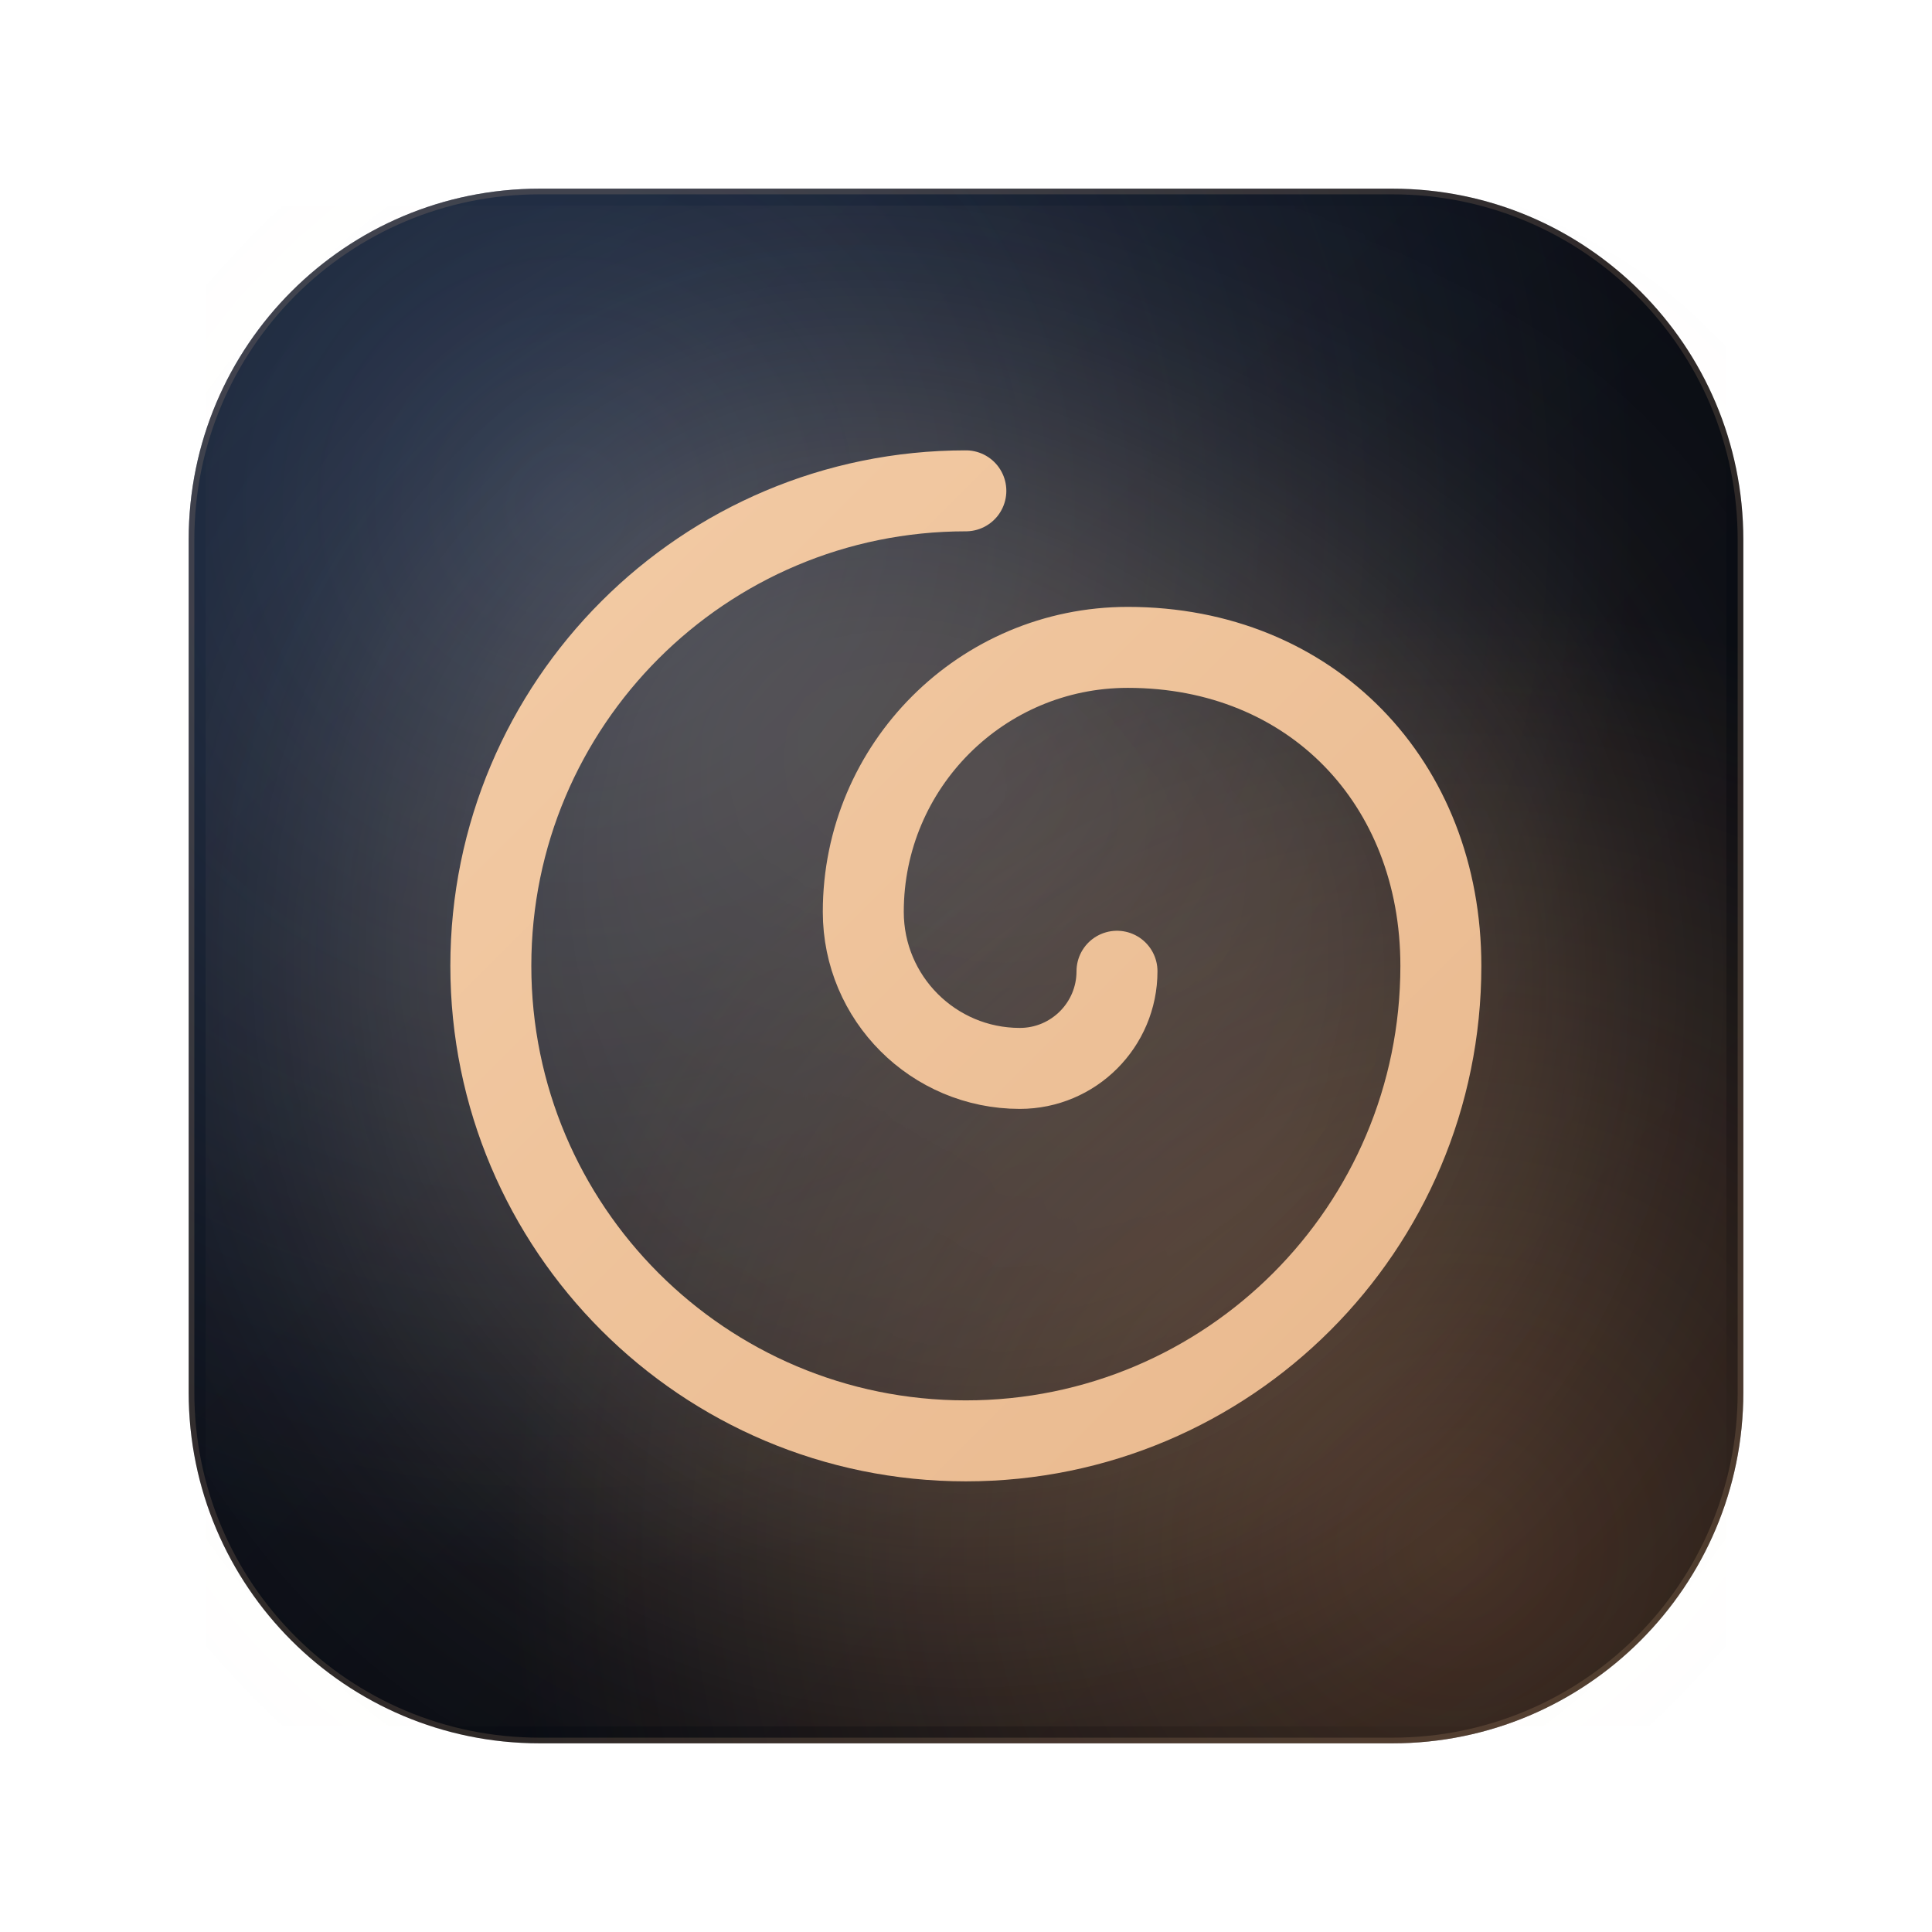
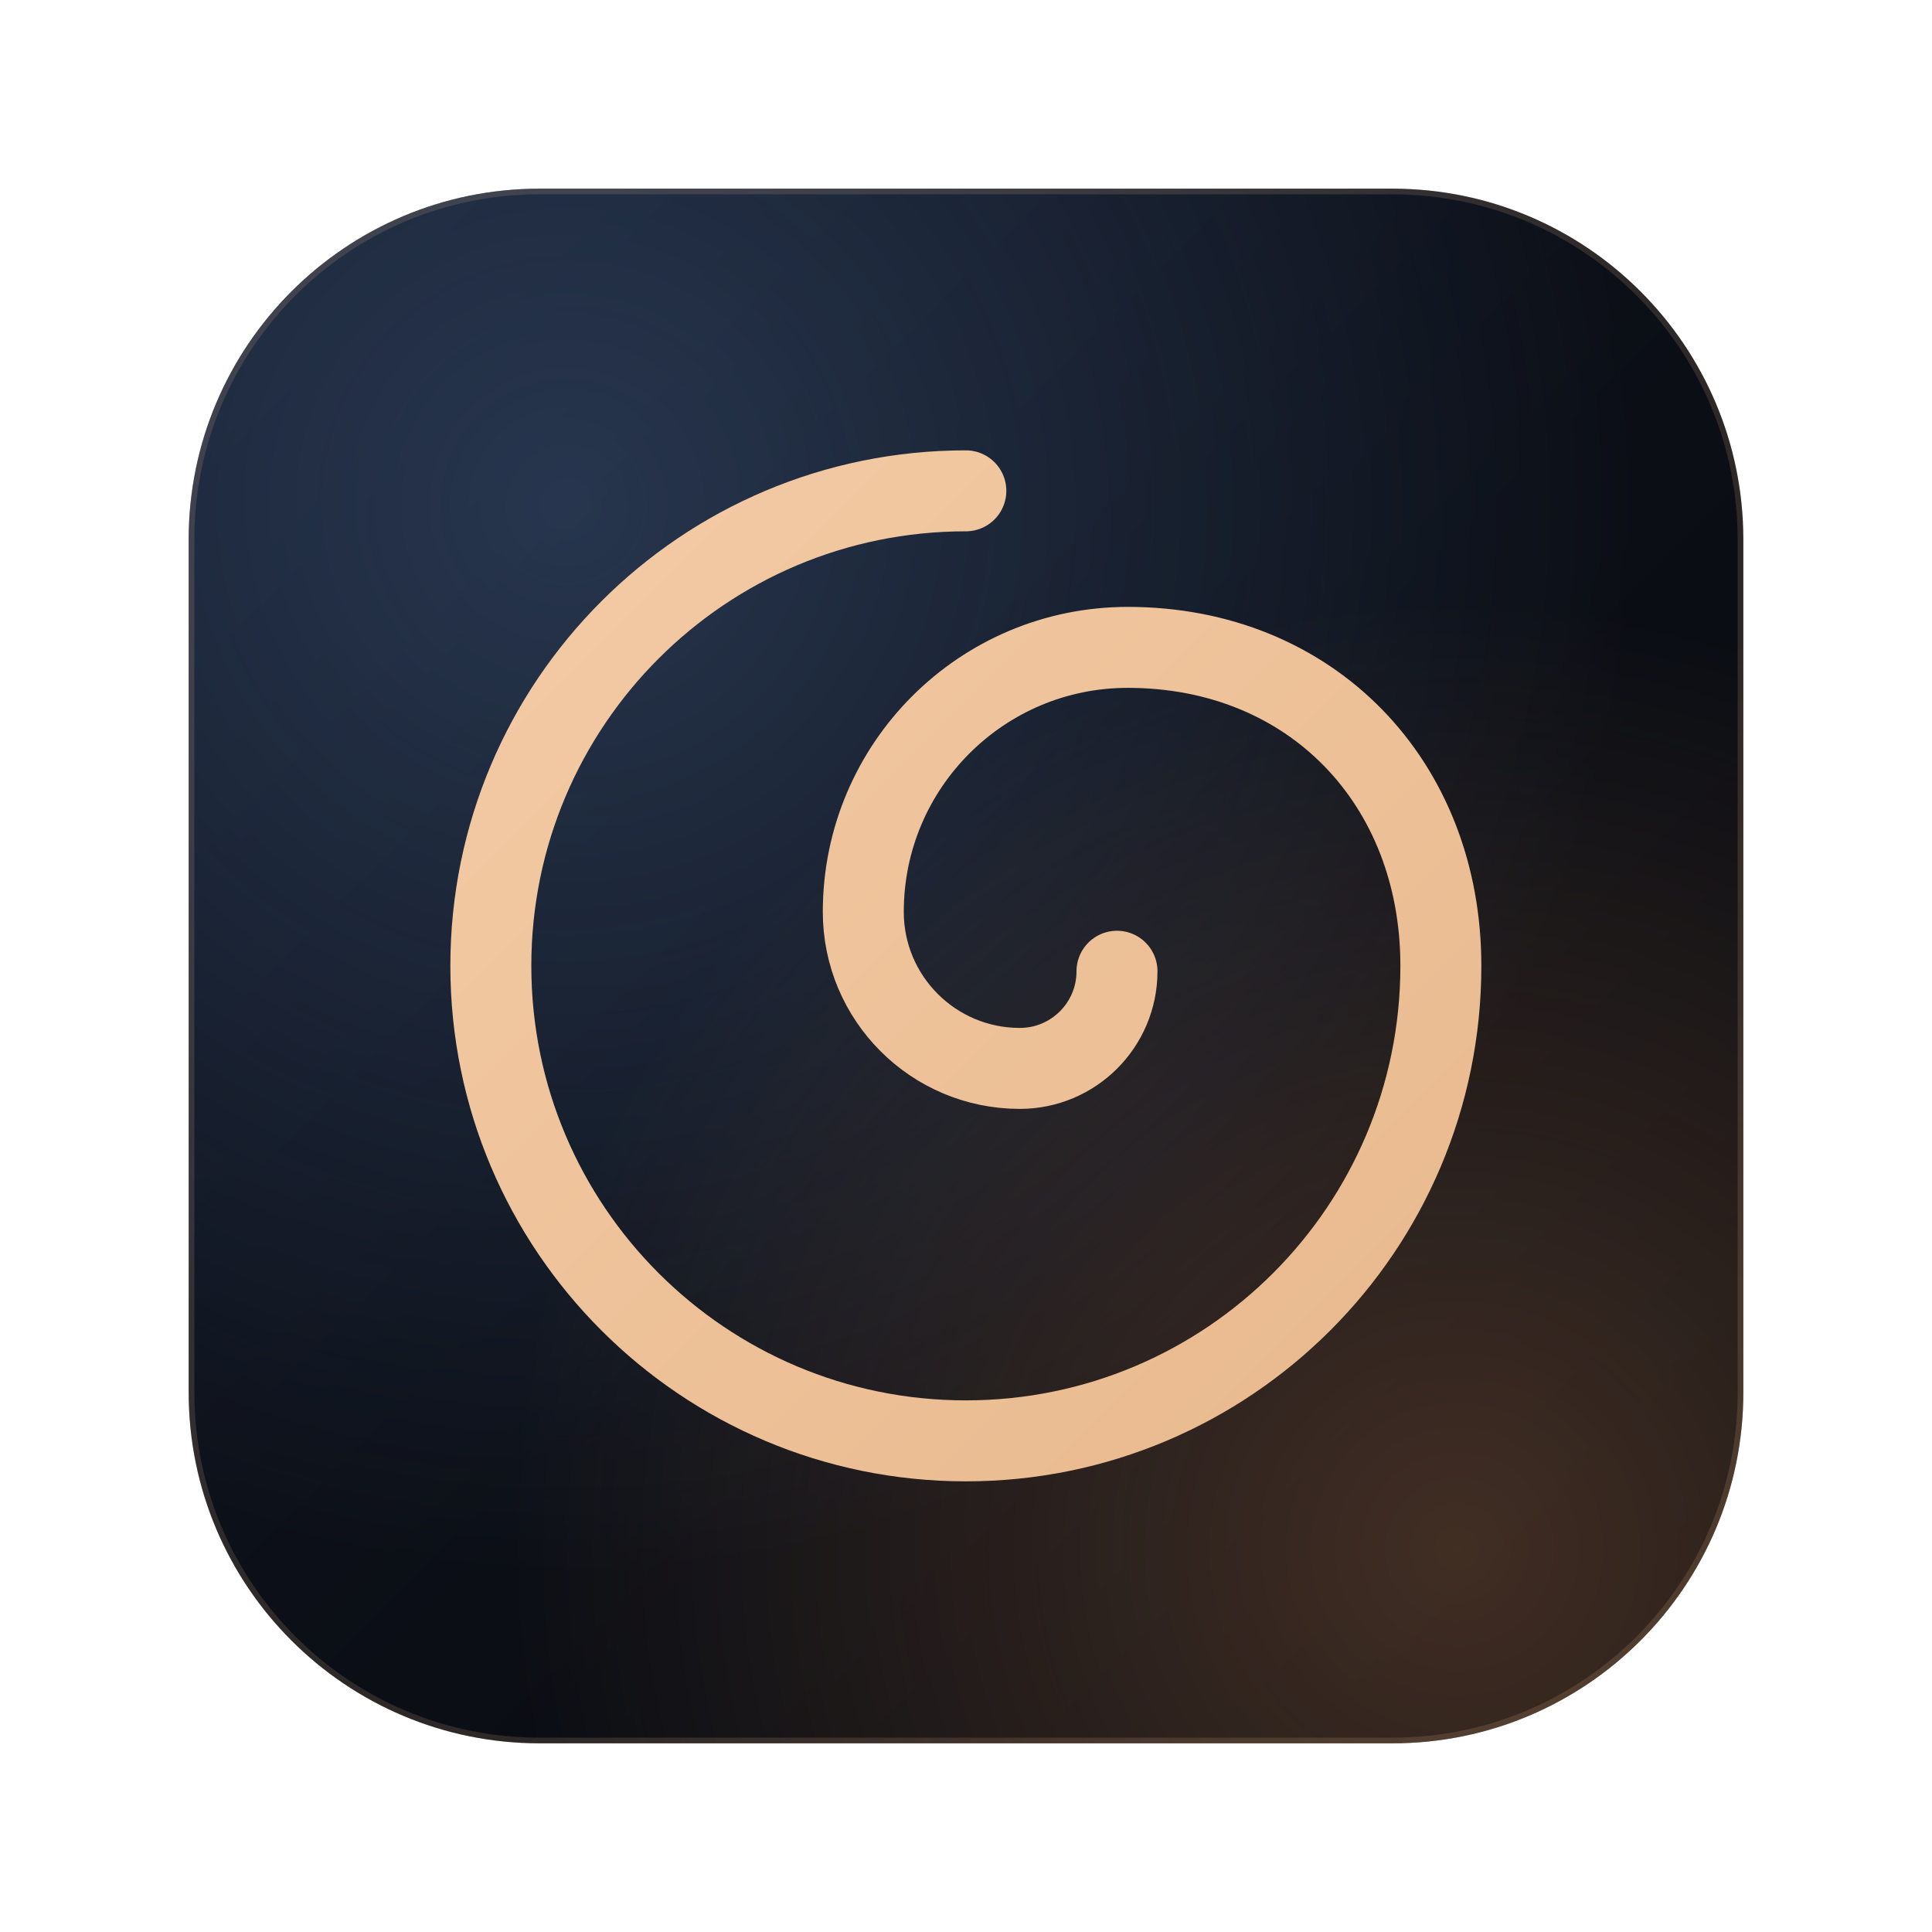
<svg xmlns="http://www.w3.org/2000/svg" width="1024" height="1024" viewBox="0 0 1024 1024" role="img" aria-label="Conch app icon">
  <defs>
    <linearGradient id="shell" x1="0" y1="0" x2="1" y2="1">
      <stop offset="0" stop-color="#111725" />
      <stop offset="0.55" stop-color="#0b0e15" />
      <stop offset="1" stop-color="#07090d" />
    </linearGradient>
    <radialGradient id="glowBlue" cx="0.24" cy="0.2" r="0.7">
      <stop offset="0" stop-color="#5678aa" stop-opacity="0.34" />
      <stop offset="1" stop-color="#5678aa" stop-opacity="0" />
    </radialGradient>
    <radialGradient id="glowAmber" cx="0.82" cy="0.88" r="0.62">
      <stop offset="0" stop-color="#c48052" stop-opacity="0.3" />
      <stop offset="1" stop-color="#c48052" stop-opacity="0" />
    </radialGradient>
    <linearGradient id="spiral" x1="0" y1="0" x2="1" y2="1">
      <stop offset="0" stop-color="#f3cba5" />
      <stop offset="1" stop-color="#e9b98e" />
    </linearGradient>
-     <filter id="soft" x="-30%" y="-30%" width="160%" height="160%">
-       <feGaussianBlur stdDeviation="7" result="blur" />
-       <feMerge>
-         <feMergeNode in="blur" />
-         <feMergeNode in="SourceGraphic" />
-       </feMerge>
-     </filter>
  </defs>
  <rect x="100" y="100" width="824" height="824" rx="186" fill="url(#shell)" />
  <rect x="100" y="100" width="824" height="824" rx="186" fill="url(#glowBlue)" />
  <rect x="100" y="100" width="824" height="824" rx="186" fill="url(#glowAmber)" />
  <rect x="101.5" y="101.5" width="821" height="821" rx="184.5" fill="none" stroke="#e9b98e" stroke-opacity="0.16" stroke-width="3" />
-   <g transform="translate(168.6 168.6) scale(28.61)" fill="none" stroke="url(#spiral)" stroke-width="1.5" stroke-linecap="round" filter="url(#soft)">
-     <path d="M12 3.2a8.8 8.8 0 1 0 8.8 8.8c0-3.4-2.4-5.9-5.8-5.9a4.9 4.9 0 0 0-4.9 4.9 2.9 2.9 0 0 0 2.9 2.9 1.8 1.8 0 0 0 1.8-1.8" />
+   <g transform="translate(168.6 168.6) scale(28.61)" fill="none" stroke="url(#spiral)" stroke-linecap="round">
+     <path stroke-width="1.5" d="M12 3.2a8.8 8.8 0 1 0 8.8 8.8c0-3.4-2.4-5.9-5.8-5.9a4.9 4.9 0 0 0-4.9 4.9 2.9 2.9 0 0 0 2.9 2.9 1.8 1.8 0 0 0 1.8-1.8" />
  </g>
</svg>
